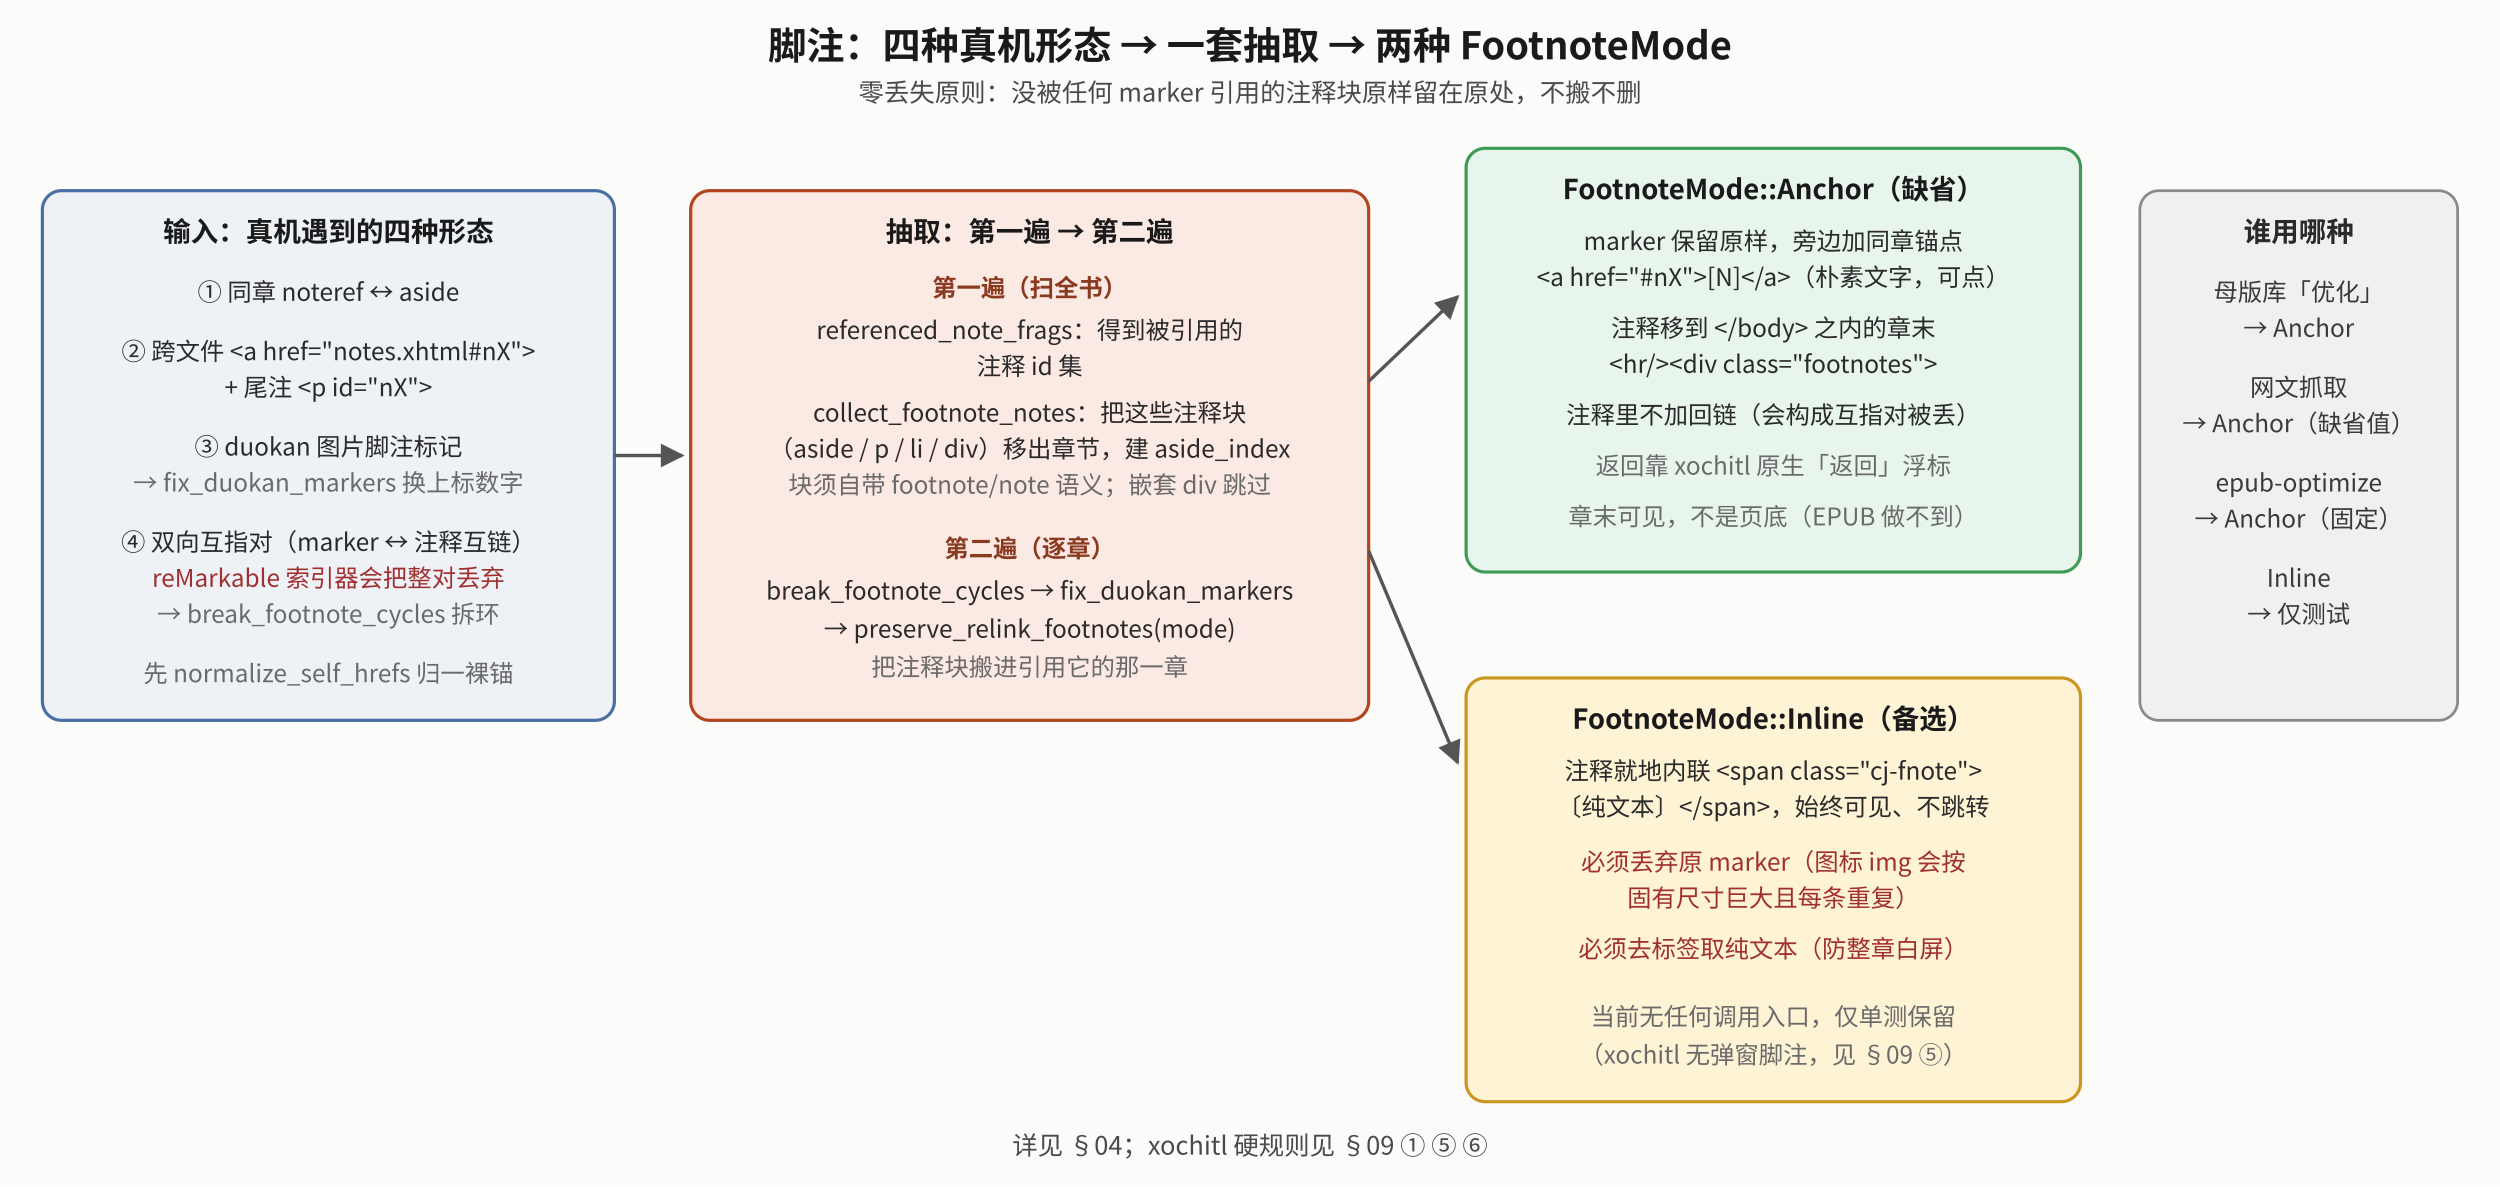
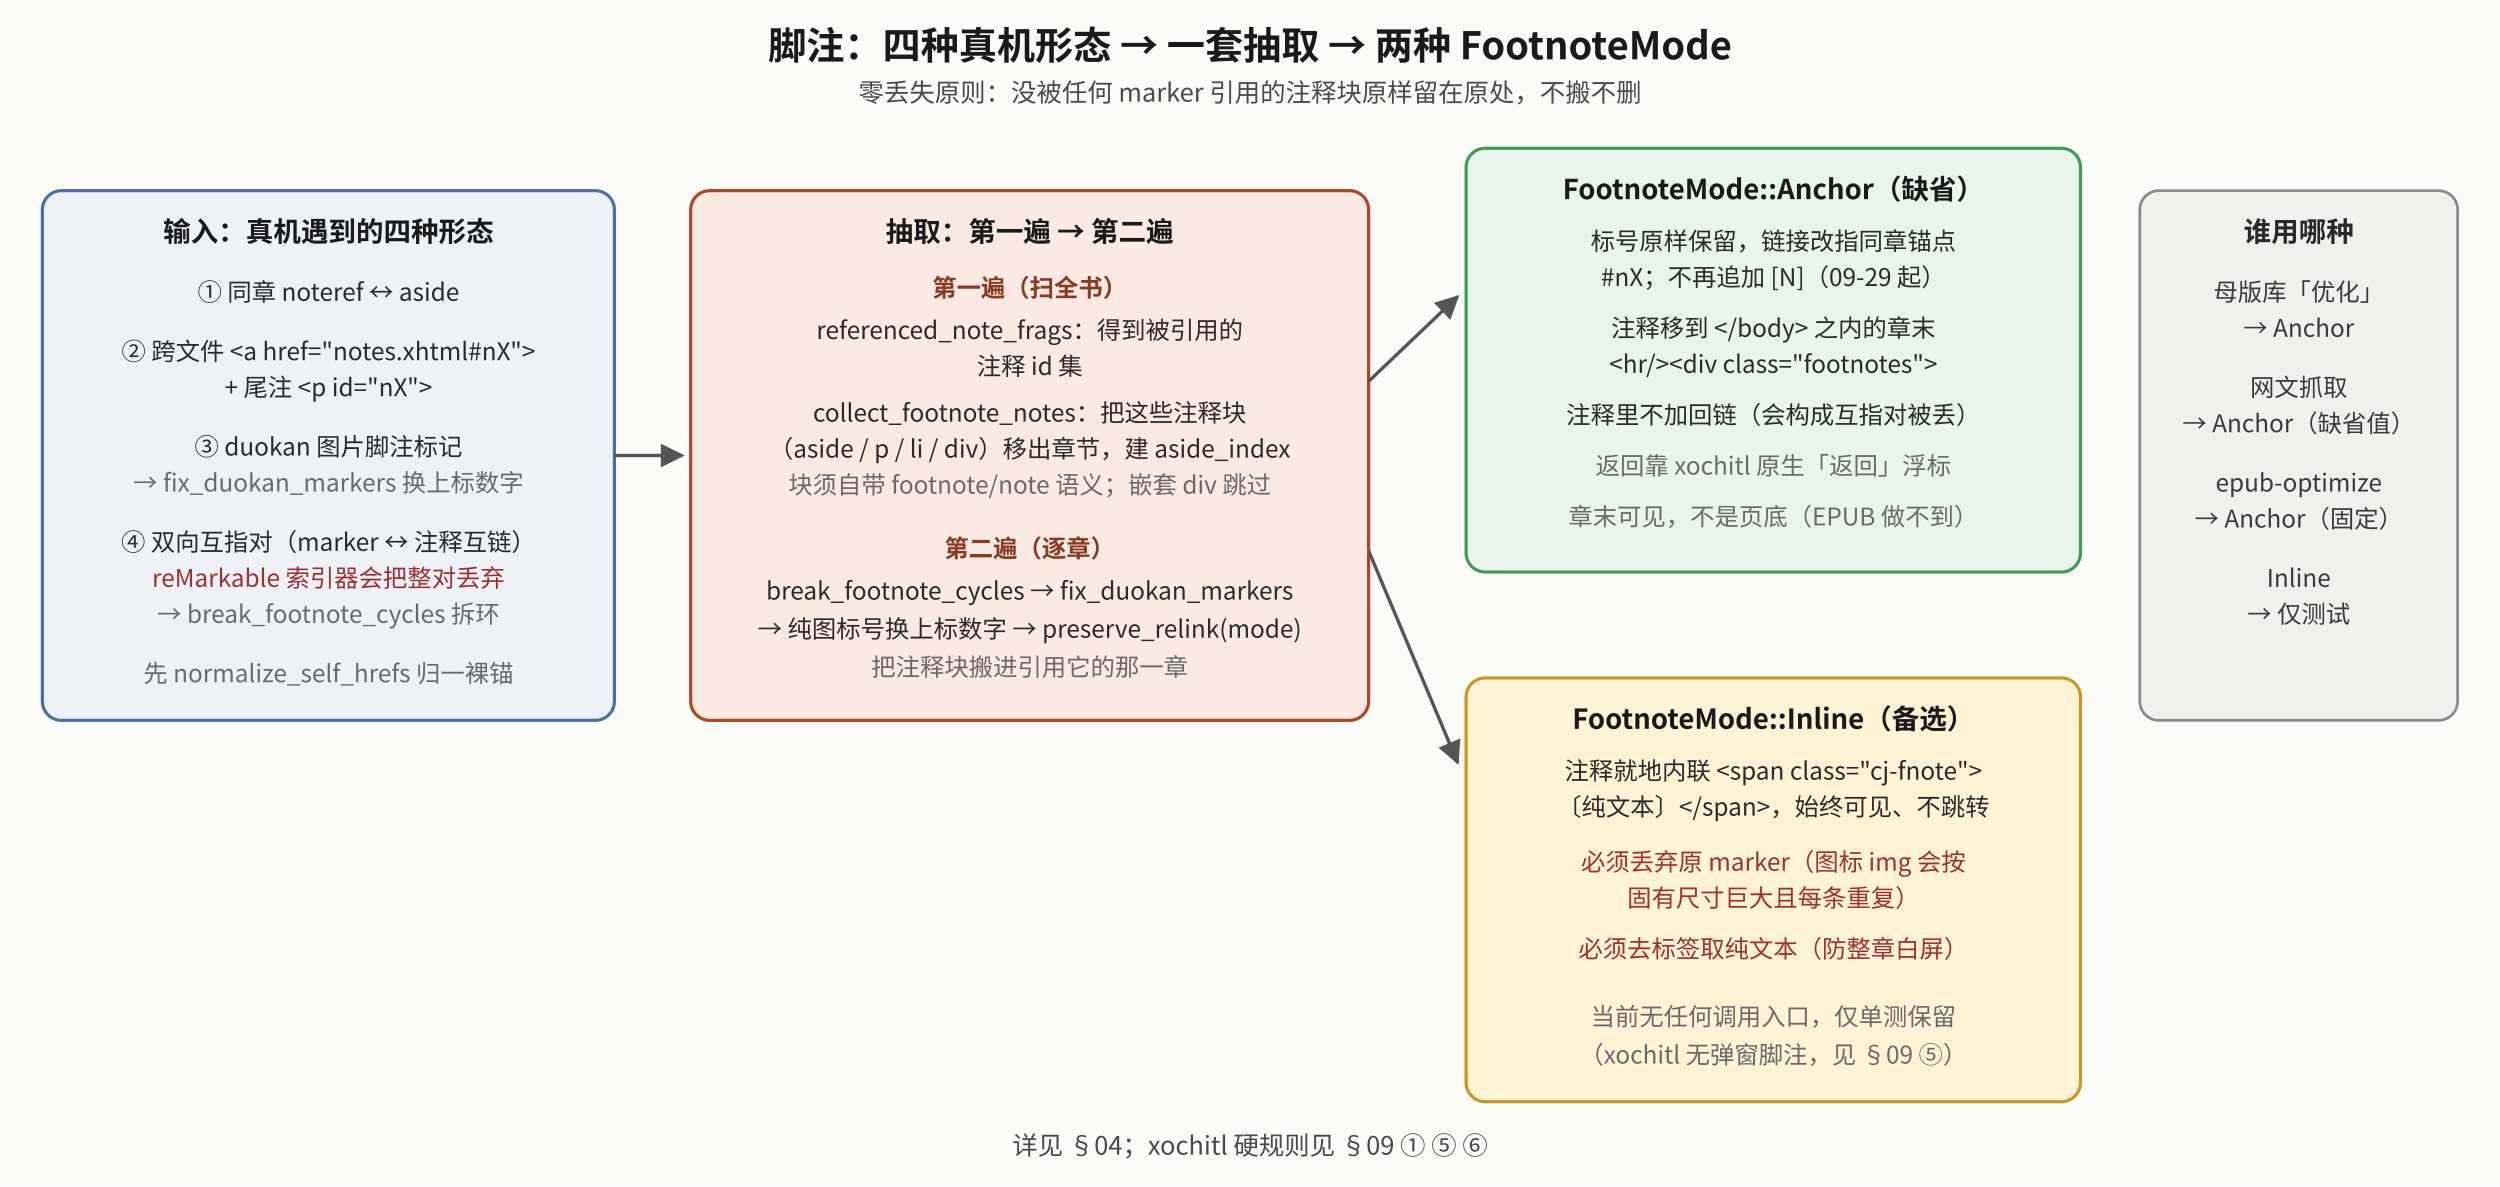
<svg xmlns="http://www.w3.org/2000/svg" viewBox="0 0 1180 560" font-family="Noto Sans CJK SC, sans-serif">
  <defs>
    <marker id="n1" viewBox="0 0 10 10" refX="9" refY="5" markerWidth="7" markerHeight="7" orient="auto-start-reverse">
      <path d="M0,0 L10,5 L0,10 z" fill="#555" />
    </marker>
  </defs>
  <rect x="0" y="0" width="1180" height="560" fill="#fbfbfa" />
  <text x="590" y="28" text-anchor="middle" font-size="18" font-weight="bold" fill="#1a1a1a">脚注：四种真机形态 → 一套抽取 → 两种 FootnoteMode</text>
  <text x="590" y="48" text-anchor="middle" font-size="12" fill="#4a4a4a">零丢失原则：没被任何 marker 引用的注释块原样留在原处，不搬不删</text>
  <rect x="20" y="90" width="270" height="250" rx="9" fill="#eef2f7" stroke="#4a6fa5" stroke-width="1.5" />
  <text x="155" y="114" text-anchor="middle" font-size="13" font-weight="bold" fill="#1a1a1a">输入：真机遇到的四种形态</text>
  <text x="155" y="142" text-anchor="middle" font-size="11.5" fill="#2a2a2a">① 同章 noteref ↔ aside</text>
  <text x="155" y="170" text-anchor="middle" font-size="11.5" fill="#2a2a2a">② 跨文件 &lt;a href="notes.xhtml#nX"&gt;</text>
  <text x="155" y="187" text-anchor="middle" font-size="11.5" fill="#2a2a2a">+ 尾注 &lt;p id="nX"&gt;</text>
  <text x="155" y="215" text-anchor="middle" font-size="11.5" fill="#2a2a2a">③ duokan 图片脚注标记</text>
  <text x="155" y="232" text-anchor="middle" font-size="11.5" fill="#6a6a6a">→ fix_duokan_markers 换上标数字</text>
  <text x="155" y="260" text-anchor="middle" font-size="11.5" fill="#2a2a2a">④ 双向互指对（marker ↔ 注释互链）</text>
  <text x="155" y="277" text-anchor="middle" font-size="11.5" fill="#a03030">reMarkable 索引器会把整对丢弃</text>
  <text x="155" y="294" text-anchor="middle" font-size="11.5" fill="#6a6a6a">→ break_footnote_cycles 拆环</text>
  <text x="155" y="322" text-anchor="middle" font-size="11.5" fill="#6a6a6a">先 normalize_self_hrefs 归一裸锚</text>
  <line x1="290" y1="215" x2="322" y2="215" stroke="#555" stroke-width="1.6" marker-end="url(#n1)" />
  <rect x="326" y="90" width="320" height="250" rx="9" fill="#fbe9e4" stroke="#b0451f" stroke-width="1.5" />
  <text x="486" y="114" text-anchor="middle" font-size="13" font-weight="bold" fill="#1a1a1a">抽取：第一遍 → 第二遍</text>
  <text x="486" y="140" text-anchor="middle" font-size="11.5" font-weight="bold" fill="#8a3a1f">第一遍（扫全书）</text>
  <text x="486" y="160" text-anchor="middle" font-size="11.5" fill="#2a2a2a">referenced_note_frags：得到被引用的</text>
  <text x="486" y="177" text-anchor="middle" font-size="11.5" fill="#2a2a2a">注释 id 集</text>
  <text x="486" y="199" text-anchor="middle" font-size="11.5" fill="#2a2a2a">collect_footnote_notes：把这些注释块</text>
  <text x="486" y="216" text-anchor="middle" font-size="11.5" fill="#2a2a2a">（aside / p / li / div）移出章节，建 aside_index</text>
  <text x="486" y="233" text-anchor="middle" font-size="11.5" fill="#6a6a6a">块须自带 footnote/note 语义；嵌套 div 跳过</text>
  <text x="486" y="263" text-anchor="middle" font-size="11.5" font-weight="bold" fill="#8a3a1f">第二遍（逐章）</text>
  <text x="486" y="283" text-anchor="middle" font-size="11.5" fill="#2a2a2a">break_footnote_cycles → fix_duokan_markers</text>
-   <text x="486" y="301" text-anchor="middle" font-size="11.5" fill="#2a2a2a">→ preserve_relink_footnotes(mode)</text>
+   <text x="486" y="301" text-anchor="middle" font-size="11.5" fill="#2a2a2a">→ 纯图标号换上标数字 → preserve_relink(mode)</text>
  <text x="486" y="319" text-anchor="middle" font-size="11.5" fill="#6a6a6a">把注释块搬进引用它的那一章</text>
  <line x1="646" y1="180" x2="688" y2="140" stroke="#555" stroke-width="1.6" marker-end="url(#n1)" />
  <line x1="646" y1="260" x2="688" y2="360" stroke="#555" stroke-width="1.6" marker-end="url(#n1)" />
  <rect x="692" y="70" width="290" height="200" rx="9" fill="#e8f5ec" stroke="#3f9a55" stroke-width="1.5" />
  <text x="837" y="94" text-anchor="middle" font-size="13" font-weight="bold" fill="#1a1a1a">FootnoteMode::Anchor（缺省）</text>
-   <text x="837" y="118" text-anchor="middle" font-size="11.5" fill="#2a2a2a">marker 保留原样，旁边加同章锚点</text>
-   <text x="837" y="135" text-anchor="middle" font-size="11.5" fill="#2a2a2a">&lt;a href="#nX"&gt;[N]&lt;/a&gt;（朴素文字，可点）</text>
+   <text x="837" y="118" text-anchor="middle" font-size="11.5" fill="#2a2a2a">标号原样保留，链接改指同章锚点</text>
+   <text x="837" y="135" text-anchor="middle" font-size="11.5" fill="#2a2a2a">#nX；不再追加 [N]（09-29 起）</text>
  <text x="837" y="159" text-anchor="middle" font-size="11.5" fill="#2a2a2a">注释移到 &lt;/body&gt; 之内的章末</text>
  <text x="837" y="176" text-anchor="middle" font-size="11.5" fill="#2a2a2a">&lt;hr/&gt;&lt;div class="footnotes"&gt;</text>
  <text x="837" y="200" text-anchor="middle" font-size="11.5" fill="#2a2a2a">注释里不加回链（会构成互指对被丢）</text>
  <text x="837" y="224" text-anchor="middle" font-size="11.5" fill="#6a6a6a">返回靠 xochitl 原生「返回」浮标</text>
  <text x="837" y="248" text-anchor="middle" font-size="11.5" fill="#6a6a6a">章末可见，不是页底（EPUB 做不到）</text>
  <rect x="692" y="320" width="290" height="200" rx="9" fill="#fff3d6" stroke="#c9971f" stroke-width="1.5" />
  <text x="837" y="344" text-anchor="middle" font-size="13" font-weight="bold" fill="#1a1a1a">FootnoteMode::Inline（备选）</text>
  <text x="837" y="368" text-anchor="middle" font-size="11.5" fill="#2a2a2a">注释就地内联 &lt;span class="cj-fnote"&gt;</text>
  <text x="837" y="385" text-anchor="middle" font-size="11.5" fill="#2a2a2a">〔纯文本〕&lt;/span&gt;，始终可见、不跳转</text>
  <text x="837" y="411" text-anchor="middle" font-size="11.5" fill="#a03030">必须丢弃原 marker（图标 img 会按</text>
  <text x="837" y="428" text-anchor="middle" font-size="11.5" fill="#a03030">固有尺寸巨大且每条重复）</text>
  <text x="837" y="452" text-anchor="middle" font-size="11.5" fill="#a03030">必须去标签取纯文本（防整章白屏）</text>
  <text x="837" y="484" text-anchor="middle" font-size="11.5" fill="#6a6a6a">当前无任何调用入口，仅单测保留</text>
  <text x="837" y="502" text-anchor="middle" font-size="11.5" fill="#6a6a6a">（xochitl 无弹窗脚注，见 §09 ⑤）</text>
  <rect x="1010" y="90" width="150" height="250" rx="9" fill="#f0f0ee" stroke="#8a8a8a" stroke-width="1.3" />
  <text x="1085" y="114" text-anchor="middle" font-size="13" font-weight="bold" fill="#2a2a2a">谁用哪种</text>
  <text x="1085" y="142" text-anchor="middle" font-size="11.5" fill="#3a3a3a">母版库「优化」</text>
  <text x="1085" y="159" text-anchor="middle" font-size="11.5" fill="#3a3a3a">→ Anchor</text>
  <text x="1085" y="187" text-anchor="middle" font-size="11.5" fill="#3a3a3a">网文抓取</text>
  <text x="1085" y="204" text-anchor="middle" font-size="11.5" fill="#3a3a3a">→ Anchor（缺省值）</text>
  <text x="1085" y="232" text-anchor="middle" font-size="11.5" fill="#3a3a3a">epub-optimize</text>
  <text x="1085" y="249" text-anchor="middle" font-size="11.5" fill="#3a3a3a">→ Anchor（固定）</text>
  <text x="1085" y="277" text-anchor="middle" font-size="11.5" fill="#3a3a3a">Inline</text>
  <text x="1085" y="294" text-anchor="middle" font-size="11.5" fill="#3a3a3a">→ 仅测试</text>
  <text x="590" y="545" text-anchor="middle" font-size="12" fill="#4a4a4a">详见 §04；xochitl 硬规则见 §09 ① ⑤ ⑥</text>
</svg>
